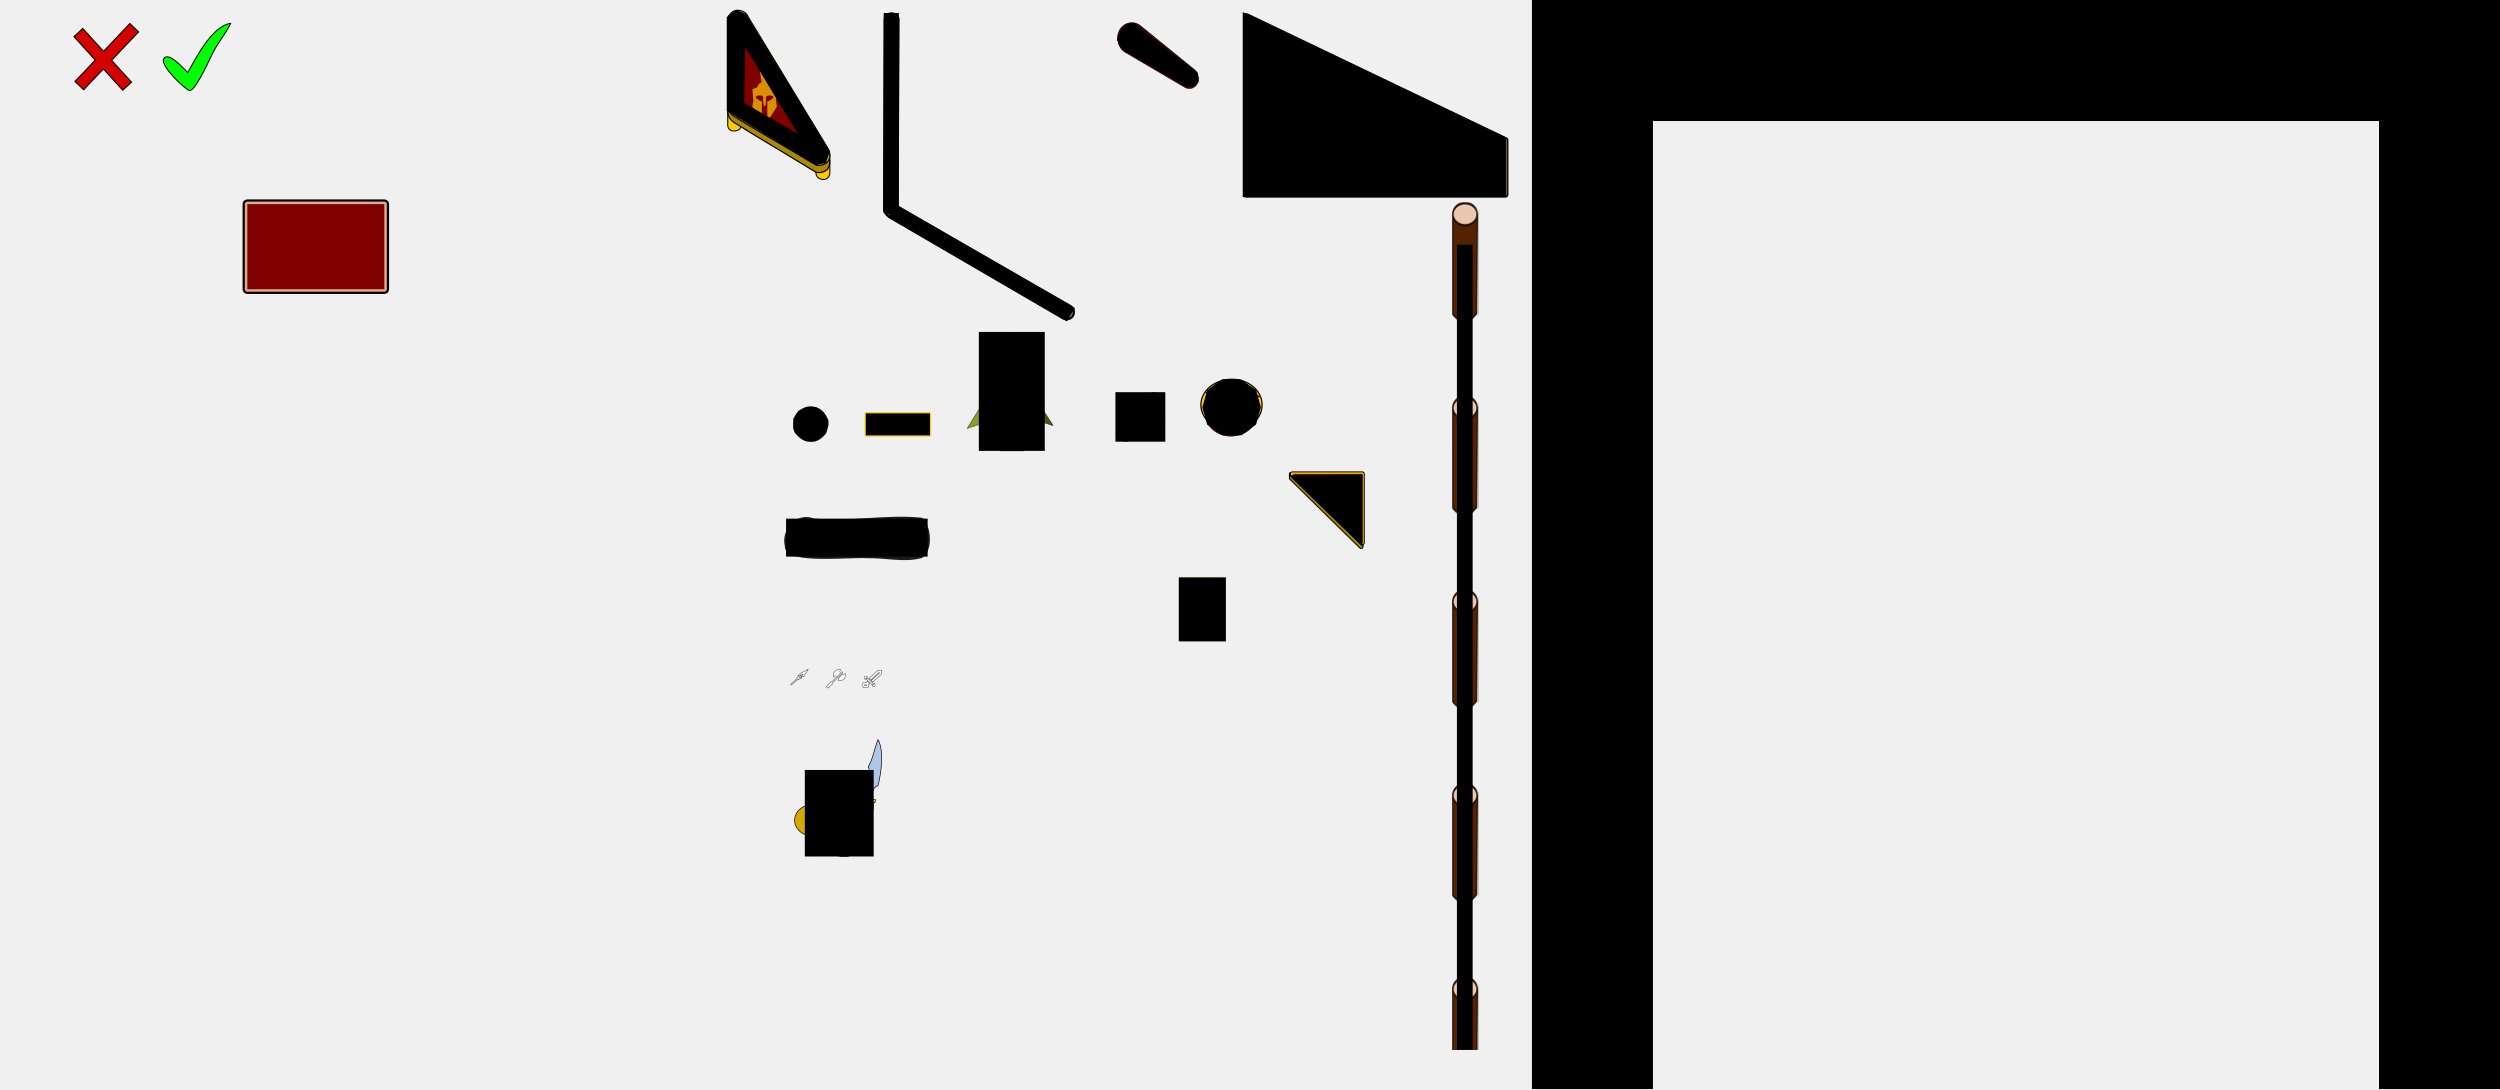
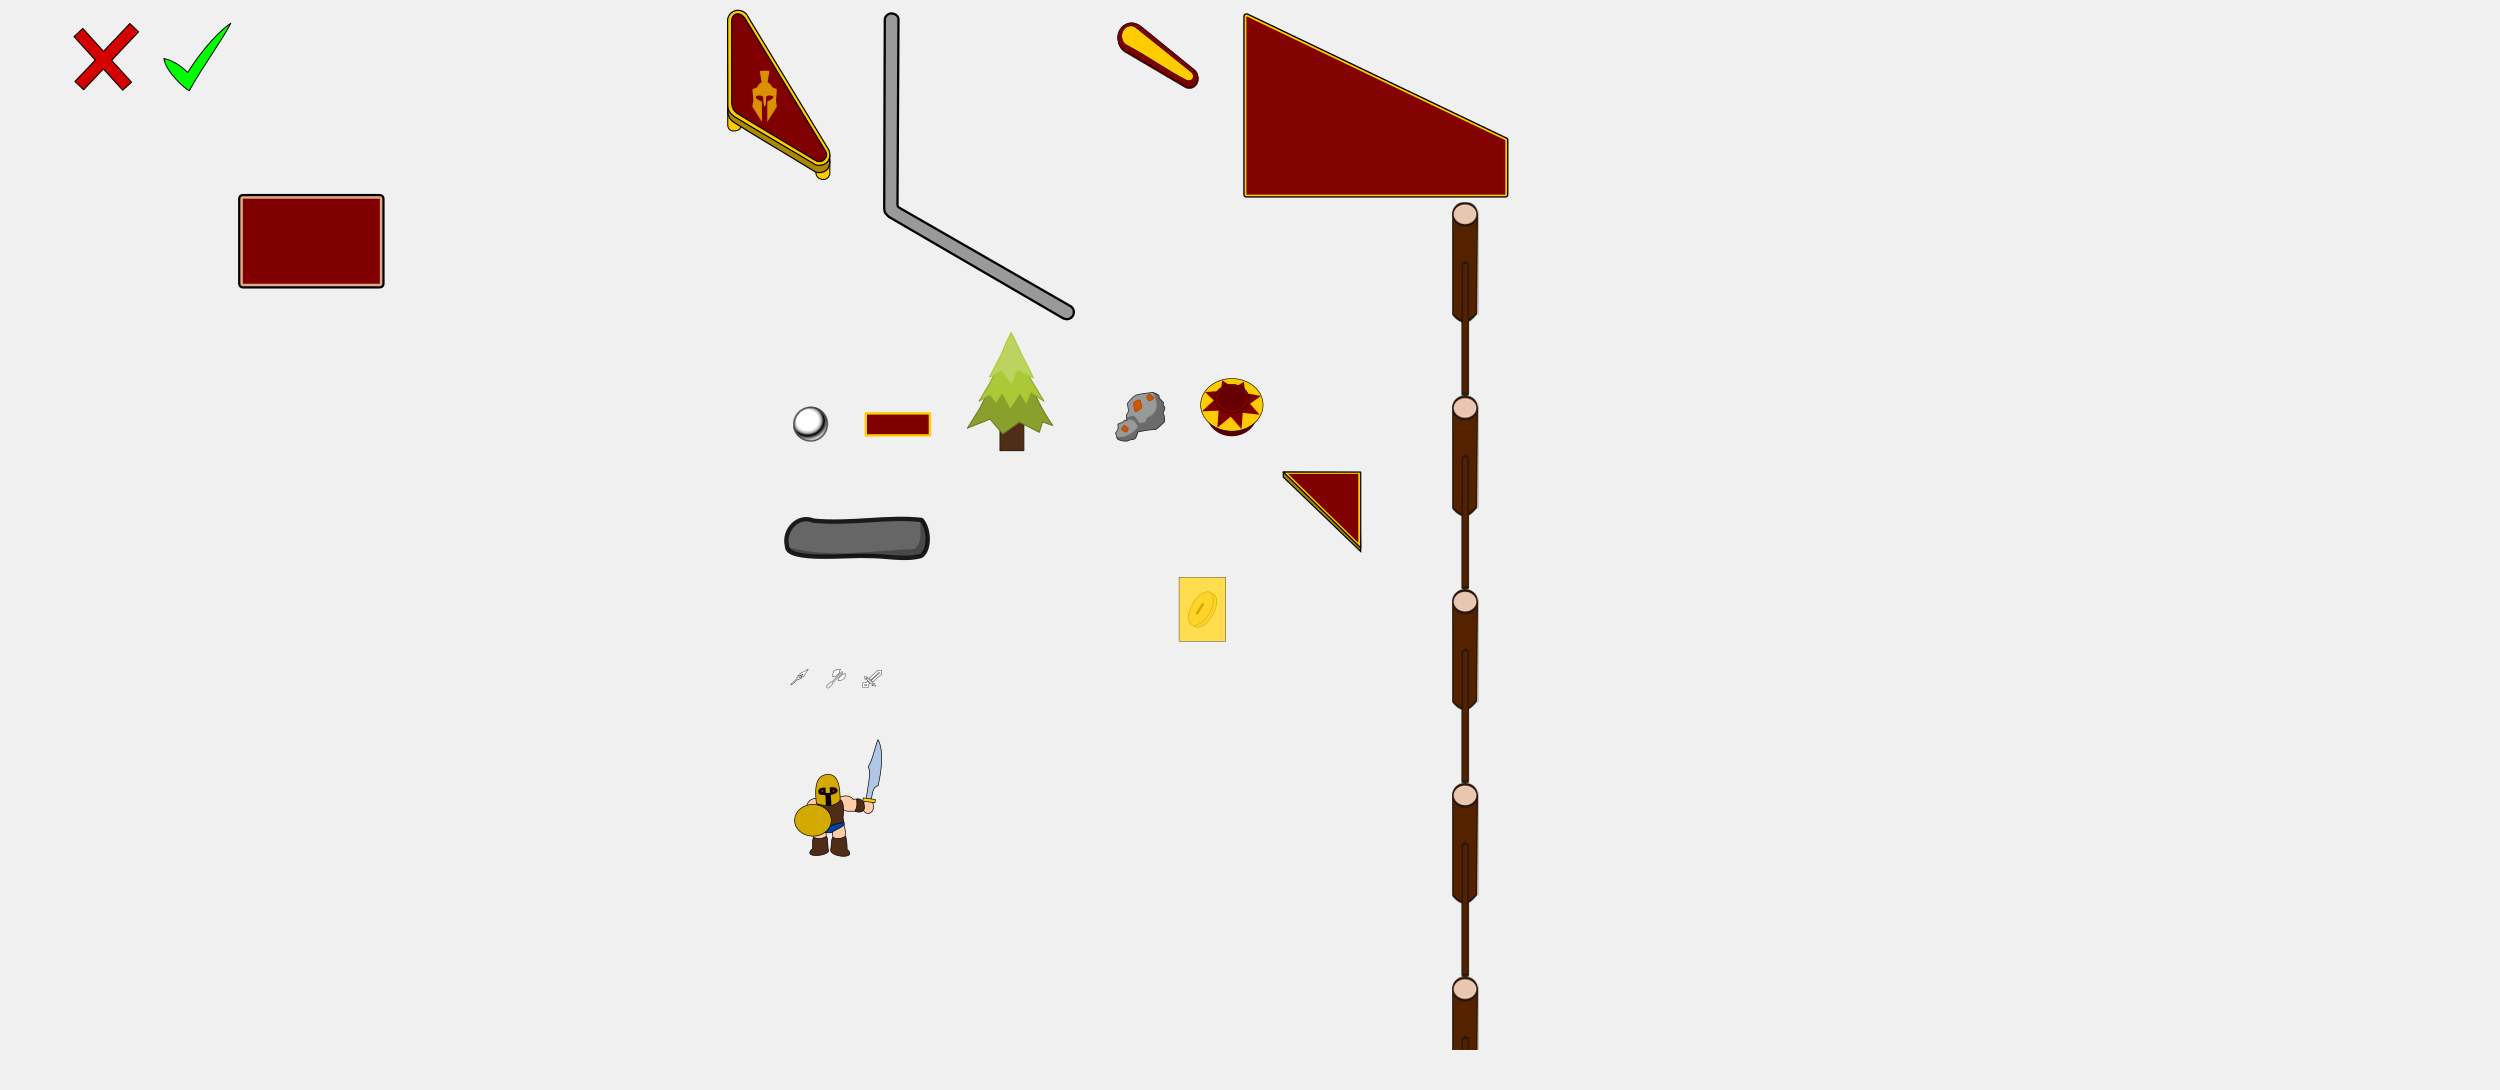
<svg xmlns="http://www.w3.org/2000/svg" xmlns:xlink="http://www.w3.org/1999/xlink" id="svg" width="2066" height="900" version="1.1" viewBox="0 0 2066 900">
  <defs>
-     <pattern id="c" xlink:href="#d" patternTransform="matrix(1,0,0,1.165,1092,166.7)" />
-     <radialGradient id="a" cx="285.3" cy="93.49" r="78.39" gradientTransform="matrix(.2322 0 0 .2135 601 327.4)" gradientUnits="userSpaceOnUse">
+     <pattern id="pattern2065" patternTransform="matrix(1,0,0,1.165,1092,166.7)" xlink:href="#pattern1097" />
+     <radialGradient id="radialGradient6087-1" cx="285.3" cy="93.49" r="78.39" gradientTransform="matrix(.2322 0 0 .2135 601 327.4)" gradientUnits="userSpaceOnUse">
      <stop stop-color="#fff" offset="0" />
      <stop stop-color="#fff" offset=".495" />
      <stop stop-color="#bababa" offset=".624" />
      <stop offset=".751" />
      <stop stop-color="#fff" offset="1" />
    </radialGradient>
-     <radialGradient id="b" cx="117.7" cy="103.6" r="78.39" gradientTransform="matrix(-.2505 0 0 -.2538 699.4 376.8)" gradientUnits="userSpaceOnUse">
+     <radialGradient id="radialGradient6065-2" cx="117.7" cy="103.6" r="78.39" gradientTransform="matrix(-.2505 0 0 -.2538 699.4 376.8)" gradientUnits="userSpaceOnUse">
      <stop stop-color="#fff" stop-opacity="0" offset="0" />
      <stop stop-color="#6c6c6c" stop-opacity="0" offset=".619" />
      <stop stop-color="#43434f" offset=".699" />
      <stop stop-color="#fff" stop-opacity="0" offset=".82" />
      <stop stop-color="#5d5d5d" offset="1" />
    </radialGradient>
-     <pattern id="d" width="21.6" height="137.4" patternTransform="translate(1286,292.1)" patternUnits="userSpaceOnUse">
+     <pattern id="pattern1097" width="21.6" height="137.4" patternTransform="translate(1286,292.1)" patternUnits="userSpaceOnUse">
      <g transform="matrix(2.624,0,0,3.789,-2.755,-4.547)" stroke="#28170b">
        <path d="m1.32 3.44v18.8c1.28.91 2.57 1.42 3.97 1.36 1.26-.1 1.98-.52 3.48-1.52l.261-18.5z" fill="#520" stroke-dashoffset="2.69" stroke-linejoin="round" stroke-width=".5" />
        <ellipse cx="5.14" cy="3.55" rx="3.84" ry="2.1" fill="#e9c6af" fill-rule="evenodd" stop-color="#000000" stroke-width=".5" style="font-variation-settings:normal" />
        <path d="m6.13 12.9v24.3h-1.87v-24.3c.08-.1.811-.35.941-.36.129 0 .711.16.93.36z" fill="#520" stroke-dashoffset="2.69" stroke-linejoin="round" stroke-width=".5" />
      </g>
    </pattern>
  </defs>
  <g id="$layer1">
    <g id="$bend">
      <path d="m879 263.3-144.3-84c-2.2-2.2-3.9-2.9-4-7.2l.5-156.1c0-2.5 3-5.1 5.6-4.9 2.8.1 5.8 2 5.7 5l-.8 151.2c0 1.2-.3 3.3 1.2 4.2l142.1 81.7c3.3 2.5 2.8 6.3 1.2 8.4s-5.1 2.9-7 1.5" fill="#999" stroke="#000" stroke-dashoffset="2.69" stroke-linecap="round" stroke-linejoin="round" stroke-width="1.89" />
    </g>
-     <g id="$kicker">
+     <g id="g_kicker">
      <g stroke="#000" stroke-dashoffset="2.694">
        <path d="m601.4 102.4v-14.5l9.4 3.1 1.3 11.6c-.2 1.4.2 3.8-1.1 4.3-.5.3-2.3 1.6-5.6 1.3-3.2-.4-4.2-3.5-4-5.8z" fill="#fc0" stroke-linecap="square" stroke-width=".847" />
        <path d="m685.8 142.3v-14.4l-11.2 2.8-.3 12.4c0 1.5.8 2.8 1.9 3.8 1.3 1.4 4.5 1.6 5.6 1.3 2.8-.7 4.2-3.5 4-5.9z" fill="#fc0" stroke-linecap="square" stroke-width=".847" />
        <path d="m674.4 142.4c1.7.3 5.8.9 9.4-2.5.7-.7 2.3-4.2 1.9-6.4 0-1.6-.3-3.1-1.1-4.5l-66.1-111.4c-.6-1.4-.9-2.4-3-4.2-1.8-1.4-4.9-2.2-7.1-1.8-4 .7-7.4 4.7-7.1 9l.2 72.3c.4 4.1 2.1 5.9 4.8 8.1 10.2 6.7 48.3 29.2 68.1 41.4z" fill="#a80" stroke-width="1.012" />
        <path id="$kicker.fx" d="m674.4 136.4c1.7.3 5.8.9 9.4-2.5.7-.6 2.3-4 1.9-6.2 0-1.6-.3-3.1-1.1-4.4l-66.1-108.9c-.6-1.2-.9-2.3-3-4-1.8-1.4-4.9-2.2-7.1-1.8-4 .7-7.4 4.7-7.1 8.8l.2 70.7c.4 3.8 2.1 5.7 4.8 7.9 10.2 6.5 48.3 28.5 68.1 40.4z" fill="#fc0" />
-         <path d="m604.6 87.6.1 1.1v.2c.1.3.3.6.3.9.2.3.4.7.6.9.2.3.5.6.7.9.3.1.5.3.8.6l65.7 38.9.3.1c.2.3.4.4.6.5.4.2.7.4 1 .6.4.2.7.3 1.2.4.3.1.6.1 1 .1h.4c.2 0 .5-.1.7-.1.3-.1.8-.2 1.1-.3.3-.3.7-.4.9-.6.3-.2.7-.6.9-.8 0-.1.1-.1.1-.1.2-.3.3-.5.6-.8.1-.3.2-.6.3-1 .1-.3.2-.8.2-1.1v-1.1c-.1-.4-.1-.7-.2-1.1s-.2-.7-.4-1c-.2-.2-.2-.4-.3-.5l-.3-.6-2.4-3.8-1.6-2.8-2.4-3.9-1.7-2.8-1.8-2.9-2.3-3.8-1.7-2.9-2.3-3.8-.6-.9-.7-1-.5-.9-1.7-2.9-2.4-3.8-1.8-3-1.6-2.9-2.4-3.8-1.9-2.8-37-61c-.1-.1-.1-.2-.2-.3-.2-.3-.4-.5-.7-.8l-.9-.6c-.4-.1-.7-.2-1.1-.3-.4-.2-.7-.2-1.1-.2h-.1c-.4 0-.7 0-1 .1-.4.1-.7.2-1.1.3-.3.1-.6.3-.9.6-.3.2-.6.4-.9.7-.2.2-.4.6-.6.9s-.4.6-.6 1c-.1.3-.2.7-.3 1v.5 71.2" fill="#800000" stroke-width=".7" />
+         <path id="$kicker.fx-8" d="m674.1 132.8c1.3.8 4.6 1.3 6.6-.5 1.9-1.8 2.6-3 2.4-4.9-.3-1.8-1-2.7-1.7-3.9 0 0-64.2-105.8-64.7-106.6s-1.2-2.39-3.1-3.94c-1.7-1.27-3.5-1.92-5.4-1.32-2.1.65-3.8 3.14-3.5 6.88v67.29c.4 3.47 1.7 5.73 4.2 7.74 9.3 5.92 47.1 28.3 65.2 39.2z" fill="#800000" />
      </g>
-       <path id="$helmet.fx" d="m635.9 58.8-1.6 9.2c.7.3 3 1.4 3.7 4l4 1.7-.7 9.4.7 5.1-7.9 12.5v-16.7c.7-.4 1.3-.7 1.9-.9.9-.7 3.4-1.9 3.2-3-.1-1.4-6.1-1.9-6.1.2-.1.7.2 7.4-1.1 7.6-.9 0-1.2-2.8-1.2-3.2 0-.6-.1-1.1-.1-1.7-.1-1 .3-3.2-.4-3.5-1.1-.8-3.6-1-5.2 0-.2.1-.5.2-.5.6 0 .9.7 1.4 1.3 1.8s1.4.9 1.9 1.2c.2.2 1.4.5 1.8.9l.1 16.8-8-12.7.9-4.9-.8-9.5 4-1.6c.4-1.5 1.7-3.4 3.6-4l-1.5-9.3c.6-.1 1.4-.2 1.9-.2.7 0 2.5-.2 3.8 0 .8.1 1.7.1 2.3.2z" fill="#fc0" opacity=".709" />
+       <path id="$helmet.fx" d="m635.9 58.8-1.6 9.2c.7.3 3 1.4 3.7 4l4 1.7-.7 9.4.7 5.1-7.9 12.5v-16.7c1.5-.89 5.2-2.44 5.1-3.9-.1-1.4-6.1-1.9-6.1.2-.1.7.2 7.4-1.1 7.6-1.2-.23-1.3-5.28-1.3-7.42 0-1.89-5.8-2.15-6.1-.38-.2 1.63 3.2 2.98 5 3.9l.1 16.8-8-12.7.9-4.9-.8-9.5 4-1.6c.4-1.5 1.7-3.4 3.6-4l-1.5-9.3c2.9-.49 5.2-.46 8 0z" fill="#fc0" opacity=".709" />
    </g>
-     <g id="$flipper" fill-rule="evenodd">
+     <g id="flipper" fill-rule="evenodd">
      <path d="m924 34.4c.6 4.3 3.3 7.9 7 9.6l47.8 28.1c1.3.8 2.7 1.2 4.1 1.2 4.1 0 7.5-3.5 7.5-7.8 0-.7-.1-1.5-.3-2.2v.7c0 4.3-3.4 7.8-7.5 7.8-1.4 0-2.8-.5-4-1.3l-47.9-28.1c-3.3-1.5-5.7-4.4-6.7-8z" fill="#800000" stop-color="#000000" stroke="#000" stroke-width=".176" style="font-variation-settings:normal" />
      <path d="m924 34.4c.6 4.3 3.3 7.9 7 9.6l47.8 28.1c1.3.8 2.7 1.2 4.1 1.2 4.1 0 7.5-3.5 7.5-7.8 0-.7-.1-1.5-.3-2.2v.7c0 4.3-3.4 7.8-7.5 7.8-1.4 0-2.8-.5-4-1.3l-47.9-28.1c-3.3-1.5-5.7-4.4-6.7-8z" opacity=".353" stop-color="#000000" style="font-variation-settings:normal" />
-       <path d="m935.3 18.8c-6.4 0-11.7 5.6-11.7 12.3 0 4.9 2.8 9.4 7.1 11.3l47.9 28.1c1.2.8 2.6 1.3 4 1.3 4.1 0 7.5-3.5 7.5-7.8 0-2.4-1-4.6-2.7-6.1l-44.4-36.1c-.3-.3-.6-.5-.9-.7l-.4-.4v.1c-1.9-1.3-4.1-2-6.3-2z" fill="#800000" stop-color="#000000" stroke="#000" stroke-width=".588" style="font-variation-settings:normal" />
-       <path d="m927 29.7c0 .2 0 .5-.1.8 0 2.8 1.3 5.5 3.5 7.1v.1l50.5 29.5c.6.4 1.2.6 1.9.6 1.9 0 3.4-1.7 3.4-3.8.1-.4 0-.7-.1-1.1 0 2.1-1.5 3.7-3.4 3.7-.6 0-1.3-.2-1.8-.6v.1l-50.5-29.1v-.1c-2.1-1.5-3.5-4.2-3.5-7.1v-.1z" fill="#fc0" stop-color="#000000" stroke="#000" stroke-width=".178" style="font-variation-settings:normal" />
-       <path d="m927 29.7c0 .2 0 .5-.1.8 0 2.8 1.3 5.5 3.5 7.1v.1l50.5 29.5c.6.4 1.2.6 1.9.6 1.9 0 3.4-1.7 3.4-3.8.1-.4 0-.7-.1-1.1 0 2.1-1.5 3.7-3.4 3.7-.6 0-1.3-.2-1.8-.6v.1l-50.5-29.1v-.1c-2.1-1.5-3.5-4.2-3.5-7.1v-.1z" opacity=".359" stop-color="#000000" style="font-variation-settings:normal" />
-       <path d="m934.5 21.4c-4.1 0-7.5 3.8-7.5 8.4 0 2.9 1.3 5.6 3.5 7.1v.1l50.4 29.1v-.1c.6.4 1.2.6 1.8.6.9.1 1.8-.3 2.4-1 .7-.7 1.1-1.7 1.1-2.7 0-1.5-.8-2.9-2-3.5v-.1l-44.5-35.6c-.5-.5-1-.9-1.5-1.2-1.1-.7-2.3-1.1-3.6-1.1z" fill="#fc0" stop-color="#000000" stroke="#000" stroke-width=".412" style="font-variation-settings:normal" />
+       <path d="m935.3 18.8c-6.4 0-11.7 5.6-11.7 12.3 0 4.9 2.8 9.4 7.1 11.3l47.9 28.1c1.2.8 2.6 1.3 4 1.3 4.1 0 7.5-3.5 7.5-7.8 0-2.4-1-4.6-2.7-6.1l-44.4-36.1c-2.1-1.72-5.2-2.94-7.7-3z" fill="#800000" stop-color="#000000" stroke="#000" stroke-width=".588" style="font-variation-settings:normal" />
+       <path d="m934.5 21.4c-4.1 0-7.5 3.8-7.5 8.4 0 2.9 1.3 5.6 3.5 7.1 17.8 9.38 34 21.12 49.5 29.07 1.3.68 1.9.65 2.7.63.9-0 1.8-.3 2.4-1 .7-.7 1.1-1.7 1.1-2.7 0-1.5-1-2.67-2-3.5-14.7-11.95-29.7-23.83-44.5-35.7-.5-.5-1-.9-1.5-1.2-1.1-.7-2.3-1.1-3.6-1.1z" fill="#fc0" stop-color="#000000" stroke="#000" stroke-width=".412" style="font-variation-settings:normal" />
    </g>
-     <g id="$ball">
-       <circle cx="669.9" cy="350.6" r="14.54" fill="url(#a)" stroke="#b0b0b0" stroke-width=".056" />
-       <circle cx="669.9" cy="350.6" r="14.54" fill="url(#b)" stroke="#000" stroke-width=".056" />
-       <path d="m656.6 356.5a14.54 14.54 0 0013.3 8.5 14.54 14.54 0 0012.6-7.4 21.31 14.33 0 01-11.9 2.5 21.31 14.33 0 01-14-3.6z" fill="#f2f2f2" opacity=".205" stroke-width=".186" />
+     <g stroke-width=".056">
+       <circle cx="669.9" cy="350.6" r="14.54" fill="url(#radialGradient6087-1)" stroke="#b0b0b0" />
+       <circle cx="669.9" cy="350.6" r="14.54" fill="url(#radialGradient6065-2)" stroke="#000" />
    </g>
    <g stroke="#fc0" stroke-width="2">
      <path id="$plunger" d="m715.5 341.6h53v18.2h-53z" fill="#800000" stop-color="#000000" stroke="#fc0" stroke-linecap="round" stroke-linejoin="round" stroke-width="2" />
    </g>
-     <g id="$tree" stroke-dashoffset="2.69" stroke-linecap="round" stroke-linejoin="round">
+     <g id="g_tree" stroke-dashoffset="2.69" stroke-linecap="round" stroke-linejoin="round">
      <path d="m826.4 346.3h19.7v26.1h-19.7z" fill="#502d16" stroke="#28170b" stroke-width=".815" />
-       <path d="m816.4 324.2-7 13.7-10 16 9.9-3.3 8.8-4.3 10.6 12.3 13.8-9.7 16.4 8.4 2.6-8.6 8.5 2.9-10.1-15.5-9.2-19.4z" fill="#89a02c" stroke="#677821" stroke-width=".815" />
+       <path d="m816.4 324.2-7 13.7-10 16c8.1-3.6 12.6-4.6 18.7-7.6l10.6 12.3 13.8-9.7 16.4 8.4 2.6-8.6 8.5 2.9c-7.4-10.5-13.6-22.8-19.3-34.9z" fill="#89a02c" stroke="#677821" stroke-width=".815" />
      <path d="m844.1 300.5-19.9 3.8-6 11.9-9.1 15.3 8.7-4.8 5.5 6.9 4.8-7.7 6.7 12.6 8.1-12.4 5.3 8.5 4-9.7 10.6 6.7z" fill="#abc837" stroke="#89a02c" stroke-width=".816" />
      <path d="m817.7 311.6c2.8-1 6.8-2.8 9.5-4.9 3.1 2.7 4.8 7.6 8.6 10.5 1.6 0 4-11 5.2-10.7 4 1.4 8.5 3.9 12.9 5.8-1.6-4.7-8.3-16.6-9.6-19.4-3.2-6.7-5.1-11.5-8.7-18.2-2 3.9-5.7 11.6-7.9 17.6z" fill="#bcd35f" stroke="#abc837" stroke-width=".815" />
-       <path d="m835.5 274.6 13.1 33.1-4-1.6-5.2-2.2-3.4 12.8 5.5-8.8 5.4 2.2 8.1 13.9-3.9-.9-.4-.3-3.1 8-4.6-7.4-8.6 14 8.7-8.6 4.8 7.1 4.8-8.4 4.4 10.7 5.6 7.4-4.5-1.5-1.7 7.8-13.3-5.3-14.6 11.9 14.6-6.8v20.1h2.8v-21.3l12.9 6.7 2.6-8.7 8.4 2.8-10-15.4-4.3-9 6.9 4.4-12.5-20.9c1.3.6 2.6 1.2 3.8 1.8-1.5-4.8-8.3-16.6-9.6-19.4-3.2-6.7-5-11.6-8.6-18.2z" opacity=".449" stroke="#000" stroke-width=".815" />
    </g>
-     <g id="$iron">
-       <path d="m931.3 347.4c-.4-1.3-.5-3.3-.4-4.4.7-1.3 2-2.7 1.9-3.4.1-1.9-1.2-4.7-1-6.3.9-1.5 1.5-1.9 2.5-3.1 1.8-1.6 2.9-2.8 4.7-3.8 1.1-.4 4.8-.2 6-.1 3.7-.1 5.6-1.3 7.8-2 2.8.2 4.2 1.5 4.7 2.2.7.9-.1 1.2.9 2.9 1.2 1.2 2.1 1.9 3.2 3.3-.1 1.1-.2.8-.4 1.9.4.4 1.3 1.8 1.4 2.4-.2 1.1-.1 1.7-.7 2.5-.4.6-.6 1.6-.7 2 .2.8 1.2 2 1.3 3.5 0 .7 0 3.2-.2 3.7-1.4 1-3.1 2.6-3.9 3.8-1.7 1.8-1.2 1.3-3.3 2.4-.9.5-4 .1-4.9.1-3.5.7-5.6 1-9.8 1.9 0 .5.1.8.1 1.2-.1.6-1.9 3.6-2.3 4.2-.3.5-1.7.8-2.2.9s-1.7.3-2.2.3-1.6.9-2.2 1c-.6.2-2.7-.1-3.3.1-.3.1-1-.7-1.2-.7-2.3-.4-1.7.1-3.4-.9-.6-.8-.8-1.5-.9-1.9-.2-.6.2-1.3.1-1.9-.3-.4-.7-.7-.6-1.2.2-1.2 1.3-2.1 1.5-3.1-.3-1.4-.8-3.3 0-4.3.4-.6 1.2-1.1 1.8-1.4.2-.1 1.9.1 2 0 .8-.9.8-1 1.6-1.9.6-.2.4.5 2.2.1z" fill="#999" stroke="#333" stroke-dashoffset="2.69" stroke-linecap="round" stroke-linejoin="round" stroke-width=".7" />
-       <path d="m925.1 357.5c0-.5.8-1.7 1.5-1.4.3.1.5.7.7.8.4.1 1.5.4 1.6 1.1.1.5-.6 1.3-.9 1.7-.1.2-1.7.2-1.7.2-.3-.2-.1-.8-.3-1.1-.6-.7-.9-.9-.9-1.3zm4.7-6.3c.3-.2.8-1.6 1.4-1.8.6-.3 1 .7 1.2.9.4.3 1 .2 1.3.5.2.1.1.5.3.7.1.1.6.2.6.5 0 .4-.5.8-.7 1.2-.3.7-.5 2.4-1.7 1.6-1.7-1.2-4.6-2.2-2.4-3.6zm15.6-12.5c.4-.3 1.5-.9 1.9-.9.3.1 1.4 1.8 2.7 2 .1.9 0 1.2-.7 1.7-.2.1-.5.8-.9.9-.1 0-1.6.4-1.7.3-.4-1.3-.3-1.9-.8-2.3-.8-.5-1-.6-.5-1.7zm1.8-8.7c.2 1.5 1.2 3.8 1.9 3.9.4.2 1-.6 1.4-.8 1-.7 2.5-1.1 2.3-1.5-.2-.7-.2-.7-.6-1.3 0-.9-.8-.5-1.3-1-.2-.2-.4-.4-.5-.6-.3-.4-.3-.2-.8-.6-.4.3-1.2.5-1.8.9-.4.2-.5.6-.6 1zm-10.5 3.7c.1-.6.1-1.2.5-1.6 1.3-1.3 5.2-2.3 6-1.9.4.2-.1 1.5 0 1.9.2.8.7.6 1 1.5.2.5-.6.9-.5 1.5.1.7.9 1.3-.8 1.9-.6.2-1.6 1.1-2.1 1.5-1.3 1-1.6 1.9-2.8.7-.7-.8-.2-2.6-.3-3.1-.2-.6-.7-.6-1-2.4z" fill="#d45500" stroke="#a40" stroke-dashoffset="2.69" stroke-linecap="round" stroke-linejoin="round" stroke-width=".7" />
-       <path d="m952.9 324.3c.3.1 1 1.2 1.1 1.6.7 1.4 1 2.7 1.2 4.5.4 2.9-.4 5.4-.2 8 .4 1.7-.5 2.4-1 4.1-1.3.6-2.8 1.1-3.7 1.6-1 .6-2 .8-2.8 1.8-.6.9.2 1.7-.6 2.6-.8.8-1.2 1-1.9 1.3-1.2-.5-2.2-.7-3.3 0-.3-.6-1.2-1.8-1.3-2.3-.1-.4-.2-1.5-.8-2-1.3-.8-3.3-2.4-4.7-1.9-1 .3-3.2 1.8-3.9 1.5 0 .5.1 1 .1 1.4 0 .3.1.5.2.9.8-.2 1.2-.4 1.9-.6 1-.3.8-.5 2.1-.1 1.8.6 2.6.6 2.7 2.1.1.8 2.3 3.6 2.3 3.9-2 1.7-3.1 2.4-4.3 3-.2.5-.7.6-.8 2.2-.7.3-1 .9-1.4 1.2-.3.4 0 0-.6.7-.4 0-1.1-.3-2.7.3-.5 0-1.3 1.2-1.3 1.2-1 .3-2 .4-2.5.5-.4 1-2.8-.7-3.9-.8l-.1.1v.1c.2.4.3 1.1.9 1.9 1.8 1 1.1.4 3.4.9.3 0 .9.8 1.2.7.7-.2 2.7.1 3.4-.1.5-.1 1.6-1 2.2-1 .5-.1 1.7-.2 2.2-.3.4-.1 1.9-.4 2.2-.9.4-.6 2.2-3.6 2.3-4.3 0-.3 0-.6-.1-1.1 4.2-.9 6.2-1.2 9.7-1.9 1 0 4.1.3 4.9-.1 2.1-1.2 1.6-.7 3.4-2.4.8-1.3 2.5-2.8 3.8-3.8.3-.6.3-3.1.3-3.7-.1-1.6-1.2-2.8-1.3-3.6.1-.3.3-1.3.7-2 .6-.8.5-1.4.7-2.5-.1-.5-1.1-2-1.4-2.4.2-1.1.3-.8.4-1.9-1.1-1.4-2.1-2-3.2-3.3-1-1.7-.2-2-.9-2.9-.6-.6-1.9-2-4.7-2.2z" opacity=".304" />
-     </g>
-     <g id="$bumper">
-       <path d="m1038 343.3c0 4.6-2 9-6 12.2s-9 5-15 5c-11 0-20.5-7.7-20.5-17.2 0-4.5 2.2-8.9 6.5-12.1 4-3.2 9-5 14-5 6 0 11 1.8 15 5s6 7.6 6 12.1" fill="#540000" fill-rule="evenodd" stop-color="#000000" stroke="#000" stroke-width=".284" style="font-variation-settings:normal" />
-       <path d="m1043 334.6c0 11.8-11 21.3-25 21.3s-25.6-9.5-25.6-21.3c0-5.6 2.7-11 7.5-15 5.1-4 11.1-6.2 18.1-6.2 14 0 25 9.5 25 21.2" fill="#fc0" fill-rule="evenodd" stop-color="#000000" stroke="#000" style="font-variation-settings:normal" />
-       <path d="m1010 314.2-1 8.8-13.2 1 7.2 6.9-9.6 9 13.6-.5-1 14.1 11-9.2 9 10.3 1-13.4 14 1.5-8-9 9-6.5-13-2.4-1-9.4-7 4.3-4-.8z" fill="#800000" stroke-dashoffset="2.694" stroke-width="2.646" />
-       <path d="m1032 329.5c0 3.1-1 6.1-4 8.3s-6 3.4-10 3.4-7-1.2-10-3.4-4-5.2-4-8.3 1-6 4-8.2 6-3.5 10-3.5 7 1.3 10 3.5 4 5.1 4 8.2" fill="#800000" fill-rule="evenodd" stop-color="#000000" stroke="#000" stroke-width=".284" style="font-variation-settings:normal" />
-       <path d="m1030 329.1c0 2.6-1 5.1-3 6.9-3 1.8-6 2.8-9 2.8s-6-1-9-2.8c-2-1.8-3-4.3-3-6.9s1-5.1 3-6.9c3-1.8 6-2.8 9-2.8 7 0 12 4.3 12 9.7" fill-rule="evenodd" opacity=".205" stop-color="#000000" stroke-width="0" style="font-variation-settings:normal" />
+     <g id="g_iron">
+       <path d="m931.3 347.4c-.4-1.3-.5-3.3-.4-4.4.7-1.3 1.9-3.4 1.9-3.4s-1.2-4.7-1-6.3c2-2.7 4.5-5.4 7.2-6.9 5.3-1.3 13.8-2.1 13.8-2.1s4.2 1.5 4.7 2.2c.7.9-.1 1.2.9 2.9 1.2 1.2 3.2 3.3 3.2 3.3l-.4 1.9s1.3 1.8 1.4 2.4c-.1 1.8-.9 2.7-1.4 4.5 1.3 2.5 1.5 4.4 1.1 7.2-2.5 2.3-5.5 5.3-7.2 6.2-5.1 0-14.7 2-14.7 2s-1.1 3.7-2.2 5.4c-.3.5-1.7.8-2.2.9-1.6.1-3 .6-4.4 1.3-2.6.2-5.7-.2-7.9-1.5-.6-.8-.8-1.5-.9-1.9-.1-2-1-3.1-1-3.1s1.7-2.1 2-3.1c.4-1.4 0-4.3 0-4.3s2.2-1.4 3.8-1.4c.8-.9 1.6-1.9 1.6-1.9s.9.4 2.1.1z" fill="#999" stroke="#333" stroke-dashoffset="2.69" stroke-linecap="round" stroke-linejoin="round" stroke-width=".7" />
+       <path d="m927.7 353.4c.3-.2.8-1.6 1.4-1.8 1.3.5 2.6 1.9 3.4 2.6-.8 1.4-1.4 3.4-2.4 2.8-1.7-1.2-4.6-2.2-2.4-3.6zm20.1-25.7c1 5.1 2.9 3.6 5.6 1.6-.5-1.8-1.6-2.2-3.2-3.5-1.1.5-1.9.8-2.4 1.9zm-10.7 5c1.3-1.3 4.3-2.4 5.1-2 .4 2.7 2.3 6.3.6 6.9-2 1.1-3.7 3.3-4.9 2.2-.1-2.6-1.6-4.9-.8-7.1z" fill="#d45500" stroke="#a40" stroke-dashoffset="2.69" stroke-linecap="round" stroke-linejoin="round" stroke-width=".7" />
+       <path d="m950.3 344.1c-1 .6-2 .8-2.8 1.8-.6 4.9-3.4 2.5-5.8 3.9-1-1.3-2.4-3.5-3-4.7-3.6-3-4.2-.6-7.7 0 0 .8.1 1.7.3 2.3.8-.2 1.2-.4 1.9-.6 4.5-.3 5.1 2.6 7.1 5.9-4.2 6-10.8 9.3-17.5 8.3-.1.6.5 1.5.8 2.1 2.8 1 4.3 1.3 8 1.5 1.4-.9 2.7-1.1 4.4-1.3 2.1-.1 4.7-3.8 4.4-6.3 7-1.8 11.2-2.3 14.6-2 3.5-1.9 4-3.7 7.2-6.2.8-2.7-.1-5-1-7.3.5-1.6 1.2-3.1 1.4-4.5-.1-.5-1.1-2-1.4-2.4.6-2.7-1.4-3.5-2.8-5.2-.9-3.1-1.9-4.3-5.6-5.1 6.3 11.8 1.8 17.3-2.5 19.8z" opacity=".304" />
    </g>
    <g id="$gold">
      <path d="m974.4 477.2h38.6v52.7h-38.6z" fill="#ffdd4f" stroke="#2b2200" stroke-dashoffset="2.7" stroke-linecap="round" stroke-linejoin="round" stroke-width=".329" />
      <g stroke="#d4aa00">
        <path d="m1002 508.4a7.991 15.51 30 01-14.6 9.4 7.991 15.51 30 01.8-17.4 7.991 15.51 30 0114.8-9.4 7.991 15.51 30 01-1 17.4" fill="#ffd42a" fill-rule="evenodd" stop-color="#000000" stroke-width=".47" style="font-variation-settings:normal" />
        <path d="m999.4 506.9a7.991 15.51 30 01-14.6 9.4 7.991 15.51 30 01.8-17.4 7.991 15.51 30 0114.4-9.4 7.991 15.51 30 01-.6 17.4" fill="#ffd42a" fill-rule="evenodd" stop-color="#000000" stroke-width=".47" style="font-variation-settings:normal" />
        <path d="m989.3 506.9 4.7-7.5" fill="#a80" stroke-dashoffset="2.7" stroke-linecap="round" stroke-linejoin="round" stroke-width="2.115" />
      </g>
    </g>
-     <g id="$lance" fill="#fff" stroke="#000" stroke-width=".3">
+     <g id="g_lance" fill="#fff" stroke="#000" stroke-width=".3">
      <path d="m661.1 558.7 2-1.8.6.5-1.9 1.8h2.2l3.9-6.1-6.8 3.5z" />
      <path d="m660.3 557.7v2.3h2.5l-.7.8h-1.1l-1.1 1-.4-.5-5.5 4.8-.6-.5 5.4-4.9-.4-.4 1-.9v-1.1z" />
    </g>
-     <g id="$axe" fill="#fff" stroke="#000" stroke-width=".3">
-       <path d="m687.1 563.8 8.4-8.5c.3-.2.6-.2.8 0 .3.2.3.4.1.7l-8.4 8.4c.4.2.2.6-.1.8l-3.3 3.3c-.1.1-.3.2-.4.1l-.1-.1-1.1-.9c-.2-.1-.1-.3 0-.4l3.5-3.6c.2-.2.4 0 .6.2" />
-       <path d="m694.2 555.7c-.5-1.5.4-2.1.5-2.3-.5 0-.9-.1-1.4-.1-.9.1-1.2.2-1.8.5-1.3.5-2.2 1.4-2.7 2.6-.3.9-.4 1.8 0 2.9.4-.4 1.4-.9 2.5-.6" />
-       <path d="m693.2 560.2 2.9-3c.4.1.9.1 1.4 0s.8-.4 1.1-.6c.9 2.8-1 5-3.3 5.7-.7.2-2 .3-2.6.1.7-.7.7-1.5.5-2.2z" />
+     <g id="g_sword" fill="#fff" stroke="#000" stroke-width=".3">
+       <path d="m718.1 560.7 7.3-6.7h3.3v2.9l-7.4 6.7-1.4-1.2 6.9-6.2-.1-.5h-.4l-6.8 6.2z" />
+       <path d="m715.8 561.3 1.1-.9 4.8 4.4-1 .9z" />
+       <path d="m714.9 561.4 2-1.8-2.5-.4z" />
+       <path d="m722.6 564.8-2 1.8 3 .4z" />
+       <path d="m716.8 563-1.3 1.2h-2.5v4h4.5v-2.2l1.3-1.2zm-2.1 2.6h1.2v1.1h-1.2z" />
    </g>
-     <g id="$sword">
-       <g fill="#fff" stroke="#000">
-         <g stroke-width=".3">
-           <path d="m718.1 560.7 7.3-6.7h3.3v2.9l-7.4 6.7-1.4-1.2 6.9-6.2-.1-.5h-.4l-6.8 6.2z" />
-           <path d="m715.8 561.3 1.1-.9 4.8 4.4-1 .9z" />
-           <path d="m714.9 561.4 2-1.8c0-.3-.1-.5-.3-.5h-1.9c-.3 0-.3.2-.3.4v1.6c0 .3.2.3.5.3z" />
-           <path d="m722.6 564.8-2 1.8c-.1.3.1.4.3.4l1.9.1c.2-.1.3-.2.3-.5v-1.5c0-.3-.3-.3-.5-.3z" />
-         </g>
-         <path d="m716.8 563-1.3 1.2h-2c-.2 0-.3 0-.4.3v3.4c.1.2.2.2.3.3h3.7s.4 0 .4-.3v-1.9l1.3-1.2zm-2.1 2.6h1.2v1.1h-1.2z" stroke-width=".3" />
-       </g>
-     </g>
-     <g id="$gutter" shape-rendering="auto" stroke="#000" stroke-linecap="round" stroke-linejoin="round" stroke-width="1.134">
+     <g id="g_gutter" shape-rendering="auto">
+       <path d="m1030 11.56c-1-.1-2 .8-2 1.89v147.4c0 1.1 1 2 2 1.9h214c1 .1 2-.8 2-1.9v-45c0-.7 0-1.4-1-1.7l-214-102.5c0-.15-1-.22-1-.19z" color="#000000" color-rendering="auto" dominant-baseline="auto" fill="#fc0" image-rendering="auto" solid-color="#000000" stop-color="#000000" stroke="#000" stroke-linecap="round" stroke-linejoin="round" stroke-width="1.134" style="font-feature-settings:normal;font-variant-alternates:normal;font-variant-caps:normal;font-variant-east-asian:normal;font-variant-ligatures:normal;font-variant-numeric:normal;font-variant-position:normal;font-variation-settings:normal;inline-size:0;isolation:auto;mix-blend-mode:normal;shape-margin:0;shape-padding:0;text-decoration-color:#000000;text-decoration-line:none;text-decoration-style:solid;text-indent:0;text-orientation:mixed;text-transform:none;white-space:normal" />
      <path d="m1030 13.45 214 102.4v45h-214z" color="#000000" color-rendering="auto" dominant-baseline="auto" fill="#800000" fill-opacity=".984" image-rendering="auto" solid-color="#000000" stop-color="#000000" style="font-feature-settings:normal;font-variant-alternates:normal;font-variant-caps:normal;font-variant-east-asian:normal;font-variant-ligatures:normal;font-variant-numeric:normal;font-variant-position:normal;font-variation-settings:normal;inline-size:0;isolation:auto;mix-blend-mode:normal;shape-margin:0;shape-padding:0;text-decoration-color:#000000;text-decoration-line:none;text-decoration-style:solid;text-indent:0;text-orientation:mixed;text-transform:none;white-space:normal" />
-       <path d="m1030 11.56a1.89 1.89 0 00-2 1.89v147.4a1.89 1.89 0 002 1.9h214a1.89 1.89 0 002-1.9v-45a1.89 1.89 0 00-1-1.7l-214-102.5a1.89 1.89 0 00-1-.19zm2 4.88 210 100.6v41.9h-210z" color="#000000" color-rendering="auto" dominant-baseline="auto" fill="#fc0" image-rendering="auto" solid-color="#000000" stop-color="#000000" style="font-feature-settings:normal;font-variant-alternates:normal;font-variant-caps:normal;font-variant-east-asian:normal;font-variant-ligatures:normal;font-variant-numeric:normal;font-variant-position:normal;font-variation-settings:normal;inline-size:0;isolation:auto;mix-blend-mode:normal;shape-margin:0;shape-padding:0;text-decoration-color:#000000;text-decoration-line:none;text-decoration-style:solid;text-indent:0;text-orientation:mixed;text-transform:none;white-space:normal" />
    </g>
    <g id="$small-mine-wall" stroke-width="3.614">
      <path d="m650.4 451.3c-3.3-12.8 8.8-26.5 21.9-21 31.4 2.9 61.5-3.8 89.3-.6 6.2 6.9 7.4 24.2-.3 29.7-13.5 3.9-30-.3-45.1.1-13.3-1-66.5 5.2-65.8-8.2z" fill="#666" stroke="#1a1a1a" stroke-dashoffset="2.69" stroke-linecap="round" stroke-linejoin="round" />
      <path d="m755.8 453.8c-28.3.5-73.7 8.5-105.5-2.2-1 11.7 65.8 7.9 110.9 7.8 7.7-5.5 6.5-22.8.3-29.8-3.2 3.4 2.9 17.3-5.7 24.2z" opacity=".294" />
    </g>
-     <g id="$deflector">
-       <path d="m1066 391.4v4.1l58 57c1 .8 2 .3 2-.8v-57c-16-5.5-42-2.7-60-3.5z" color="#000000" color-rendering="auto" dominant-baseline="auto" fill="#a68400" image-rendering="auto" solid-color="#000000" stop-color="#000000" stroke="#000" stroke-linejoin="round" stroke-width="1.7" style="font-feature-settings:normal;font-variant-alternates:normal;font-variant-caps:normal;font-variant-east-asian:normal;font-variant-ligatures:normal;font-variant-numeric:normal;font-variant-position:normal;font-variation-settings:normal;inline-size:0;isolation:auto;mix-blend-mode:normal;paint-order:stroke fill markers;shape-margin:0;shape-padding:0;text-decoration-color:#000000;text-decoration-line:none;text-decoration-style:solid;text-indent:0;text-orientation:mixed;text-transform:none;white-space:normal" />
-       <path d="m1068 390.4a1.2 1.2 0 00-1 2l58 57a1.2 1.2 0 002-.8v-57a1.2 1.2 0 00-1-1.2zm3 2.4h54v53z" color="#000000" color-rendering="auto" dominant-baseline="auto" fill="#fc0" image-rendering="auto" solid-color="#000000" stop-color="#000000" stroke="#000" stroke-linejoin="round" stroke-width="1.7" style="font-feature-settings:normal;font-variant-alternates:normal;font-variant-caps:normal;font-variant-east-asian:normal;font-variant-ligatures:normal;font-variant-numeric:normal;font-variant-position:normal;font-variation-settings:normal;inline-size:0;isolation:auto;mix-blend-mode:normal;paint-order:stroke fill markers;shape-margin:0;shape-padding:0;text-decoration-color:#000000;text-decoration-line:none;text-decoration-style:solid;text-indent:0;text-orientation:mixed;text-transform:none;white-space:normal" />
-       <path d="m1068 391.6 58 57v-57z" color="#000000" color-rendering="auto" dominant-baseline="auto" fill="#800000" image-rendering="auto" solid-color="#000000" stop-color="#000000" stroke-width="0" style="font-feature-settings:normal;font-variant-alternates:normal;font-variant-caps:normal;font-variant-east-asian:normal;font-variant-ligatures:normal;font-variant-numeric:normal;font-variant-position:normal;font-variation-settings:normal;inline-size:0;isolation:auto;mix-blend-mode:normal;shape-margin:0;shape-padding:0;text-decoration-color:#000000;text-decoration-line:none;text-decoration-style:solid;text-indent:0;text-orientation:mixed;text-transform:none;white-space:normal" />
+     <path id="g_check" d="m107.3 19.44-21.77 23-17.1-18.9-7.3 6.7 17.6 19.4-16.8 17.7 7.2 6.8 16.3-17.2 15.97 17.6 7.3-6.6-16.47-18.1 22.27-23.5z" color="#000000" color-rendering="auto" dominant-baseline="auto" fill="#d40000" image-rendering="auto" shape-rendering="auto" solid-color="#000000" stop-color="#000000" stroke="#000" stroke-dashoffset="2.69" stroke-linejoin="round" stroke-width=".889" style="font-feature-settings:normal;font-variant-alternates:normal;font-variant-caps:normal;font-variant-east-asian:normal;font-variant-ligatures:normal;font-variant-numeric:normal;font-variant-position:normal;font-variation-settings:normal;inline-size:0;isolation:auto;mix-blend-mode:normal;shape-margin:0;shape-padding:0;text-decoration-color:#000000;text-decoration-line:none;text-decoration-style:solid;text-indent:0;text-orientation:mixed;text-transform:none;white-space:normal" />
+     <path id="g_cross" d="m155.1 59.84c-4.2-4-10.6-9.42-19.7-11.5 1.5 10.92 18.3 26 21.1 26.5 11.1-20.26 27.4-41.96 34.2-55.6-14.6 10.02-30 31.4-35.5 40.6z" color="#000000" color-rendering="auto" dominant-baseline="auto" fill="#0f0" image-rendering="auto" shape-rendering="auto" solid-color="#000000" stop-color="#000000" stroke="#000" stroke-dashoffset="2.69" stroke-linecap="round" stroke-linejoin="round" stroke-width=".823" style="font-feature-settings:normal;font-variant-alternates:normal;font-variant-caps:normal;font-variant-east-asian:normal;font-variant-ligatures:normal;font-variant-numeric:normal;font-variant-position:normal;font-variation-settings:normal;inline-size:0;isolation:auto;mix-blend-mode:normal;shape-margin:0;shape-padding:0;text-decoration-color:#000000;text-decoration-line:none;text-decoration-style:solid;text-indent:0;text-orientation:mixed;text-transform:none;white-space:normal" />
+     <g id="$fence">
+       <rect x="1200" y="167.1" width="21.63" height="700.6" fill="url(#pattern2065)" opacity=".999" stop-color="#000000" stroke-linecap="round" stroke-linejoin="round" stroke-width=".324" />
    </g>
-     <path id="$cross" d="m107.3 19.44-21.77 23-17.1-18.9-7.3 6.7 17.6 19.4-16.8 17.7 7.2 6.8 16.3-17.2 15.97 17.6 7.3-6.6-16.47-18.1 22.27-23.5z" color="#000000" color-rendering="auto" dominant-baseline="auto" fill="#d40000" image-rendering="auto" shape-rendering="auto" solid-color="#000000" stop-color="#000000" stroke="#000" stroke-dashoffset="2.69" stroke-linejoin="round" stroke-width=".889" style="font-feature-settings:normal;font-variant-alternates:normal;font-variant-caps:normal;font-variant-east-asian:normal;font-variant-ligatures:normal;font-variant-numeric:normal;font-variant-position:normal;font-variation-settings:normal;inline-size:0;isolation:auto;mix-blend-mode:normal;shape-margin:0;shape-padding:0;text-decoration-color:#000000;text-decoration-line:none;text-decoration-style:solid;text-indent:0;text-orientation:mixed;text-transform:none;white-space:normal" />
-     <g id="$check">
-       <path id="qsdsds" d="m155.1 59.84c-4.2-4-15.7-17.2-19.7-11.5-3.9 5.7 18.3 26 21.1 26.5 4.6.8 15.2-22.6 18.5-29.4 5.3-11 11.2-16.9 15.7-26.2-16.5 2.6-30 31.4-35.5 40.6z" color="#000000" color-rendering="auto" dominant-baseline="auto" fill="#0f0" image-rendering="auto" shape-rendering="auto" solid-color="#000000" stop-color="#000000" stroke="#000" stroke-dashoffset="2.69" stroke-linecap="round" stroke-linejoin="round" stroke-width=".823" style="font-feature-settings:normal;font-variant-alternates:normal;font-variant-caps:normal;font-variant-east-asian:normal;font-variant-ligatures:normal;font-variant-numeric:normal;font-variant-position:normal;font-variation-settings:normal;inline-size:0;isolation:auto;mix-blend-mode:normal;shape-margin:0;shape-padding:0;text-decoration-color:#000000;text-decoration-line:none;text-decoration-style:solid;text-indent:0;text-orientation:mixed;text-transform:none;white-space:normal" />
+     <g id="g_sign" shape-rendering="auto" stroke-width="1.851">
+       <path d="m200.7 161.2c-1.7 0-3 1.3-3 3v70.3c0 1.7 1.3 3 3 3h113.2c1.7 0 3-1.3 3-3v-70.3c0-1.7-1.3-3-3-3z" color="#000000" color-rendering="auto" dominant-baseline="auto" fill="#deaa87" image-rendering="auto" solid-color="#000000" stop-color="#000000" stroke="#000" stroke-dashoffset="2.69" stroke-linejoin="round" style="font-feature-settings:normal;font-variant-alternates:normal;font-variant-caps:normal;font-variant-east-asian:normal;font-variant-ligatures:normal;font-variant-numeric:normal;font-variant-position:normal;font-variation-settings:normal;inline-size:0;isolation:auto;mix-blend-mode:normal;shape-margin:0;shape-padding:0;text-decoration-color:#000000;text-decoration-line:none;text-decoration-style:solid;text-indent:0;text-orientation:mixed;text-transform:none;white-space:normal" />
+       <path d="m200.7 164.2h113.2v70.3h-113.2z" color="#000000" color-rendering="auto" dominant-baseline="auto" fill="#800000" image-rendering="auto" solid-color="#000000" stop-color="#000000" style="font-feature-settings:normal;font-variant-alternates:normal;font-variant-caps:normal;font-variant-east-asian:normal;font-variant-ligatures:normal;font-variant-numeric:normal;font-variant-position:normal;font-variation-settings:normal;inline-size:0;isolation:auto;mix-blend-mode:normal;shape-margin:0;shape-padding:0;text-decoration-color:#000000;text-decoration-line:none;text-decoration-style:solid;text-indent:0;text-orientation:mixed;text-transform:none;white-space:normal" />
    </g>
-     <g id="$fence">
-       <rect x="1200" y="167.1" width="21.63" height="700.6" fill="url(#c)" opacity=".999" stop-color="#000000" stroke-linecap="round" stroke-linejoin="round" stroke-width=".324" />
-     </g>
-     <g id="$sign" shape-rendering="auto" stroke-width="1.851">
-       <path d="m204.4 165.7a2.962 2.962 0 00-3 3v70.3a2.962 2.962 0 003 3h113.2a2.962 2.962 0 003-3v-70.3a2.962 2.962 0 00-3-3zm2.9 5.9h107.4v64.5h-107.4z" color="#000000" color-rendering="auto" dominant-baseline="auto" fill="#deaa87" image-rendering="auto" solid-color="#000000" stop-color="#000000" stroke="#000" stroke-dashoffset="2.69" stroke-linejoin="round" style="font-feature-settings:normal;font-variant-alternates:normal;font-variant-caps:normal;font-variant-east-asian:normal;font-variant-ligatures:normal;font-variant-numeric:normal;font-variant-position:normal;font-variation-settings:normal;inline-size:0;isolation:auto;mix-blend-mode:normal;shape-margin:0;shape-padding:0;text-decoration-color:#000000;text-decoration-line:none;text-decoration-style:solid;text-indent:0;text-orientation:mixed;text-transform:none;white-space:normal" />
-       <path d="m204.4 168.7h113.2v70.3h-113.2z" color="#000000" color-rendering="auto" dominant-baseline="auto" fill="#800000" image-rendering="auto" solid-color="#000000" stop-color="#000000" style="font-feature-settings:normal;font-variant-alternates:normal;font-variant-caps:normal;font-variant-east-asian:normal;font-variant-ligatures:normal;font-variant-numeric:normal;font-variant-position:normal;font-variation-settings:normal;inline-size:0;isolation:auto;mix-blend-mode:normal;shape-margin:0;shape-padding:0;text-decoration-color:#000000;text-decoration-line:none;text-decoration-style:solid;text-indent:0;text-orientation:mixed;text-transform:none;white-space:normal" />
-     </g>
-     <g id="$enemy">
+     <g id="g_enemy">
      <g stroke="#000" stroke-width=".562">
        <path d="m721.9 666.7a4.494 5.617 0 01-4.5 5.6 4.494 5.617 0 01-4.5-5.6 4.494 5.617 0 014.5-5.7 4.494 5.617 0 014.5 5.7zm-28-7.8c2.4-1.2 8-2.5 11.2 1.8 1.4-.4.8-.5 2.8-.3 1.4.8 2 5 2 6.4-.3 3.8-4 3.7-7.5 3.6-6.7.6-10.1-5.5-8.5-11.5zm-6.1 27.3c.4 17.7 11.2 14.5 10.8.8-.2-2.4-1.1-5.1-1.8-6-2 1.5-7 3.9-9 5.2zm-15.2 1.6c-.9 2.7-.2 8.7 4 8.5 2.8-.2 6.3-2.8 6.2-6.3-.5-7.9-7.2-4-10.2-2.2zm2.3-14.7c-4.5 0-8.1-3-8.1-6.7s3.6-6.7 8.1-6.7" fill="#fca" fill-rule="evenodd" stop-color="#000000" style="font-variation-settings:normal" />
-         <path d="m706.5 670.4c2.5-4.4 1.5-7.6 1.4-10.1 3-.7 6.8 1.2 6.4 7.5-.2 3.8-5.3 3.8-7.8 2.6zm-7.6 20.9c.9 3 1.2 7.6 1.1 10.5 8.6 6.2-1.7 6.9-7.8 5.4-2.1-.5-6.1-2.2-5.8-4.9.8-2.5.3-7.2 1.6-10.3 5.5 2 7.2.5 10.9-.7zm-26.8.8c-.9 3.1-.7 6.2-.6 9.2-8.6 6.2 1.3 6.7 7.6 5.2 2-.5 5.9-.9 5.6-3.6-.9-2.5-.2-8.6-1.5-11.6-5.8 2.3-5.3 2.1-11.1.8zm3.6-30.9c-1 6.1-.8 13 0 19.1 10.8 4.8 16.5 1.3 21.8-.8-1.5-5.5-.5-4.1-.3-8.5-.6-4.2.7-10.1-5-10.6-4.9.7-11.5.5-16.4.8z" fill="#502d16" stroke-dashoffset="2.69" stroke-linejoin="round" />
-         <path d="m681 686.9c.8 1.7 2.9 2.5 4.7 2.1 1.5-.3 2.2-1.7 3.3-2.9 2.1-2.2 5.6-1.5 7.8-3.6 1.8-1.2 1.1-3.5-1.1-2.5-1.3.4-4.8 1.6-6 2.1-4.3 1.8-8.4 1-8.7 4.8z" fill="#04a" stroke-dashoffset="2.69" stroke-linejoin="round" />
+         <path d="m706.5 670.4c2.5-4.4 1.5-7.6 1.4-10.1 3-.7 6.8 1.2 6.4 7.5-.2 3.8-5.3 3.8-7.8 2.6zm-7.6 20.9c.9 3 1.2 7.6 1.1 10.5 9.5 8.5-13.9 6.9-13.6.5.8-2.5.3-7.2 1.6-10.3 5.5 2 7.2.5 10.9-.7zm-26.8.8c-.9 3.1-.7 6.2-.6 9.2-9.5 8.4 13.5 6.3 13.2 1.6-.9-2.5-.2-8.6-1.5-11.6-5.8 2.3-5.3 2.1-11.1.8zm3.6-30.9c-1 6.1-.8 13 0 19.1 10.8 4.8 16.5 1.3 21.8-.8-1.5-5.5-.5-4.1-.3-8.5-.6-4.2.7-10.1-5-10.6-4.9.7-11.5.5-16.4.8z" fill="#502d16" stroke-dashoffset="2.69" stroke-linejoin="round" />
+         <path d="m681 686.9c.8 1.7 4.1 1.4 6.1 1.2 3.1-2.2 5.9-3 9.7-5.6 1.8-1.2 1.1-3.5-1.1-2.5-7.9 1.4-14.3 3.9-14.7 6.9z" fill="#04a" stroke-dashoffset="2.69" stroke-linejoin="round" />
        <path id="$armor.fx" d="m687 677.9a15.17 13.11 0 01-15.1 13.1 15.17 13.11 0 01-15.2-13.1 15.17 13.11 0 0115.2-13.1 15.17 13.11 0 0115.1 13.1m7.3-16.5c-.1-11.3-1.3-22.1-10.8-21.4-11 .8-9.8 15.3-8.8 24.1 2.4 1.1 8 1.8 10.3 1.7 3.3.1 7.2-1.8 9.4-4.4z" fill="#d4aa00" fill-rule="evenodd" stop-color="#000000" style="font-variation-settings:normal" />
      </g>
-       <path d="m682.4 655.4 3.6-.1-.2-4.5c2.2-.8 6.2.1 6.3 2.4 0 2.8-4.3 3.3-5.6 3.6l.5 8.9h-4.4l-.4-8.7c-3.6-.1-6-.1-5.9-2.8 0-2.2 1.5-3.3 5.9-3.2 0 1 0 3.2.2 4.3z" stroke="#28170b" stroke-dashoffset="2.69" stroke-linejoin="round" stroke-width=".187" />
+       <path d="m682.4 655.4 3.6-.1-.2-4.5c2.2-.8 6.2.1 6.3 2.4 0 2.8-4.3 3.3-5.6 3.6l.5 8.9h-4.4l-.4-8.7c-3.6-.1-6-.1-5.9-2.8 0-2.2 1.5-3.3 5.9-3.2.1 1.5 0 3 .2 4.4z" stroke="#28170b" stroke-dashoffset="2.69" stroke-linejoin="round" stroke-width=".187" />
      <path d="m715.9 660.7c.3-6.6 4.6-22.3 1.6-26.9 3.9-6.6 4.9-14.7 8.1-22.6 5.2 9.3 2.6 27.6 0 38.2-4.6.6-4.8 7.5-5.6 11.8-1.1 1.5-4.1 1.5-4.1-.7z" fill="#afc6e9" stroke="#000" stroke-dashoffset="2.69" stroke-linejoin="round" stroke-width=".562" />
      <path d="m689.6 653.6a.839.839 0 01-.8.9.839.839 0 01-.8-.9.839.839 0 01.8-.8.839.839 0 01.8.8m-9.1.2a.839.839 0 01-.8.8.839.839 0 01-.9-.8.839.839 0 01.9-.9.839.839 0 01.8.9z" fill="#f00" fill-rule="evenodd" stop-color="#000000" stroke-width="0" style="font-variation-settings:normal" />
      <rect transform="rotate(7.823)" x="796.5" y="556.1" width="10.14" height="2.717" fill="#fc0" stroke="#000" stroke-dashoffset="2.69" stroke-linejoin="round" stroke-width=".553" />
    </g>
+     <ellipse cx="1018" cy="341.7" rx="20.97" ry="18.83" fill="#540000" opacity=".999" stop-color="#000000" />
+     <ellipse cx="1018" cy="334.6" rx="25.8" ry="21.75" fill="#fc0" opacity=".999" stop-color="#000000" stroke="#000" stroke-linecap="round" stroke-linejoin="round" stroke-width=".5" />
+     <path d="m1010 314.2-1 8.8-13.2 1 7.2 6.9-9.6 9 13.6-.5-1 14.1 11-9.2 9 10.3 1-13.4 14 1.5-8-9 9-6.5-13-2.4-1-9.4-7 4.3-4-.8z" fill="#800000" stroke-dashoffset="2.694" stroke-width="2.646" />
+     <ellipse cx="1018" cy="329.5" rx="14.15" ry="11.85" fill="#800000" opacity=".999" stop-color="#000000" stroke="#000" stroke-linecap="round" stroke-linejoin="round" stroke-width=".5" />
+     <ellipse cx="1018" cy="329.1" rx="12" ry="9.7" fill="#600" opacity=".999" stop-color="#000000" />
+     <g transform="translate(-70.5,-1.5)">
+       <path d="m1195 457.3-64-61.5v-4.1l63 .3z" fill="#a68400" stroke="#000" stroke-width=".995px" />
+       <path d="m1195 454.3-64-62.7h64z" fill="#fc0" opacity=".999" stop-color="#000000" stroke="#000" stroke-linecap="round" stroke-linejoin="round" />
+       <path d="m1193 450.1-58-57h58z" fill="#800000" opacity=".999" stop-color="#000000" />
+     </g>
+     <g id="g_axe" fill="#fff" stroke="#000">
+       <path d="m695.5 555.3c.2-.3.6-.2.8 0 .3.2.3.4.1.7l-8.4 8.4c.4.2.2.6-.1.8-1.1 1.1-3.3 3.7-3.5 3.6-.4 0-1.6-1.1-1.6-1.4-.2-.3 2.6-2.7 3.7-3.8.2-.2.6.2.6.2 2.8-2.8 5.6-5.6 8.4-8.5z" stroke-width=".3" />
+       <path d="m693.2 560.2 2.9-3c1 .2 1.7-.1 2.5-.6.5 4.1-2.4 6.1-5.9 5.8.7-.7.7-1.5.5-2.2z" stroke-width=".3" />
+       <path d="m694 555.6-3 3.2c-1.1-.3-1.9.1-2.7.6-.6-4.5 1.5-6.6 6.3-6.1-.8.7-.8 1.6-.6 2.3z" stroke-width=".318" />
+     </g>
  </g>
-   <g id="$layer2">
+   <g id="$layer2" display="none">
    <path id="$kicker.collider.3" d="m616.5 11.74 69.5 113.9-15.2 4-62.4-103z" />
    <path id="$kicker.collider.1" d="m616.5 11.64-8.3-3.601-7.6 6.001v77.6h14.2z" />
    <path id="$kicker.collider.2" d="m600.5 91.64 73.7 44.96 8.4-2 3.1-9-73.3-41.96z" />
    <path id="$bend.2.collider" d="m730.3 10.77h12.5v169.7l-12.8-5z" />
    <path id="$bend.1.collider" d="m733.8 178.9 147.8 86.7 6.7-11-146.2-84.7z" />
    <path id="$flipper.collider" d="m926.7 23.54 5-3.9 6-.7 52.2 41.4.7 7.5-4.6 3.8h-6.1l-52.9-30.9-3.9-7.9z" />
    <path id="$ball.collider" d="m682.6 358.3-3 3-3 2.2-3 1.3-4 .3-4-.6-3-1.6-3-2.5-3-3.1-1-3.6v-7.6l2-3.4 2-3 4-2.2 3-1.3 4-.3 4 .6 3 1.6 3 2.5 2 3.1 2 3.6v3.8l-1 3.8z" />
    <path id="$fence.collider" d="m1204 202.2h13v665.3h-13z" />
    <path id="$plunger.collider" d="m715.5 341.6h53v18.2h-53z" />
    <path id="$tree.collider" d="m808.9 274.3h54.5v98.3h-54.5z" />
    <path id="$iron.collider" d="m921.8 324.1h41.2v40.9h-41.2z" />
    <path id="$bumper.collider" d="m997.6 350.9-4-14.2 4-14.3 12.4-9h15l13 8.8 4 14.3-4 14.3-12 8.9h-16z" />
    <path id="$top-wall.collider" d="m1266 0h800v100h-800z" />
    <path id="$left-wall.collider" d="m1266 100h100v800h-100z" />
    <path id="$right-wall.collider" d="m1966 100h100v800h-100z" />
    <path id="$gold.collider" d="m974.2 477.3h38.8v52.5h-38.8z" />
    <path id="$enemy.collider" d="m665.1 636.3h56.9v71.5h-56.9z" />
    <path id="$small-mine-wall.collider" d="m649.6 428.6h117v31.4h-117z" />
    <path id="$deflector.collider" d="m1065 392.7 61 59.1v-59.6z" />
    <path id="$gutter.collider" d="m1027 10v152.9h218v-49z" />
  </g>
</svg>
